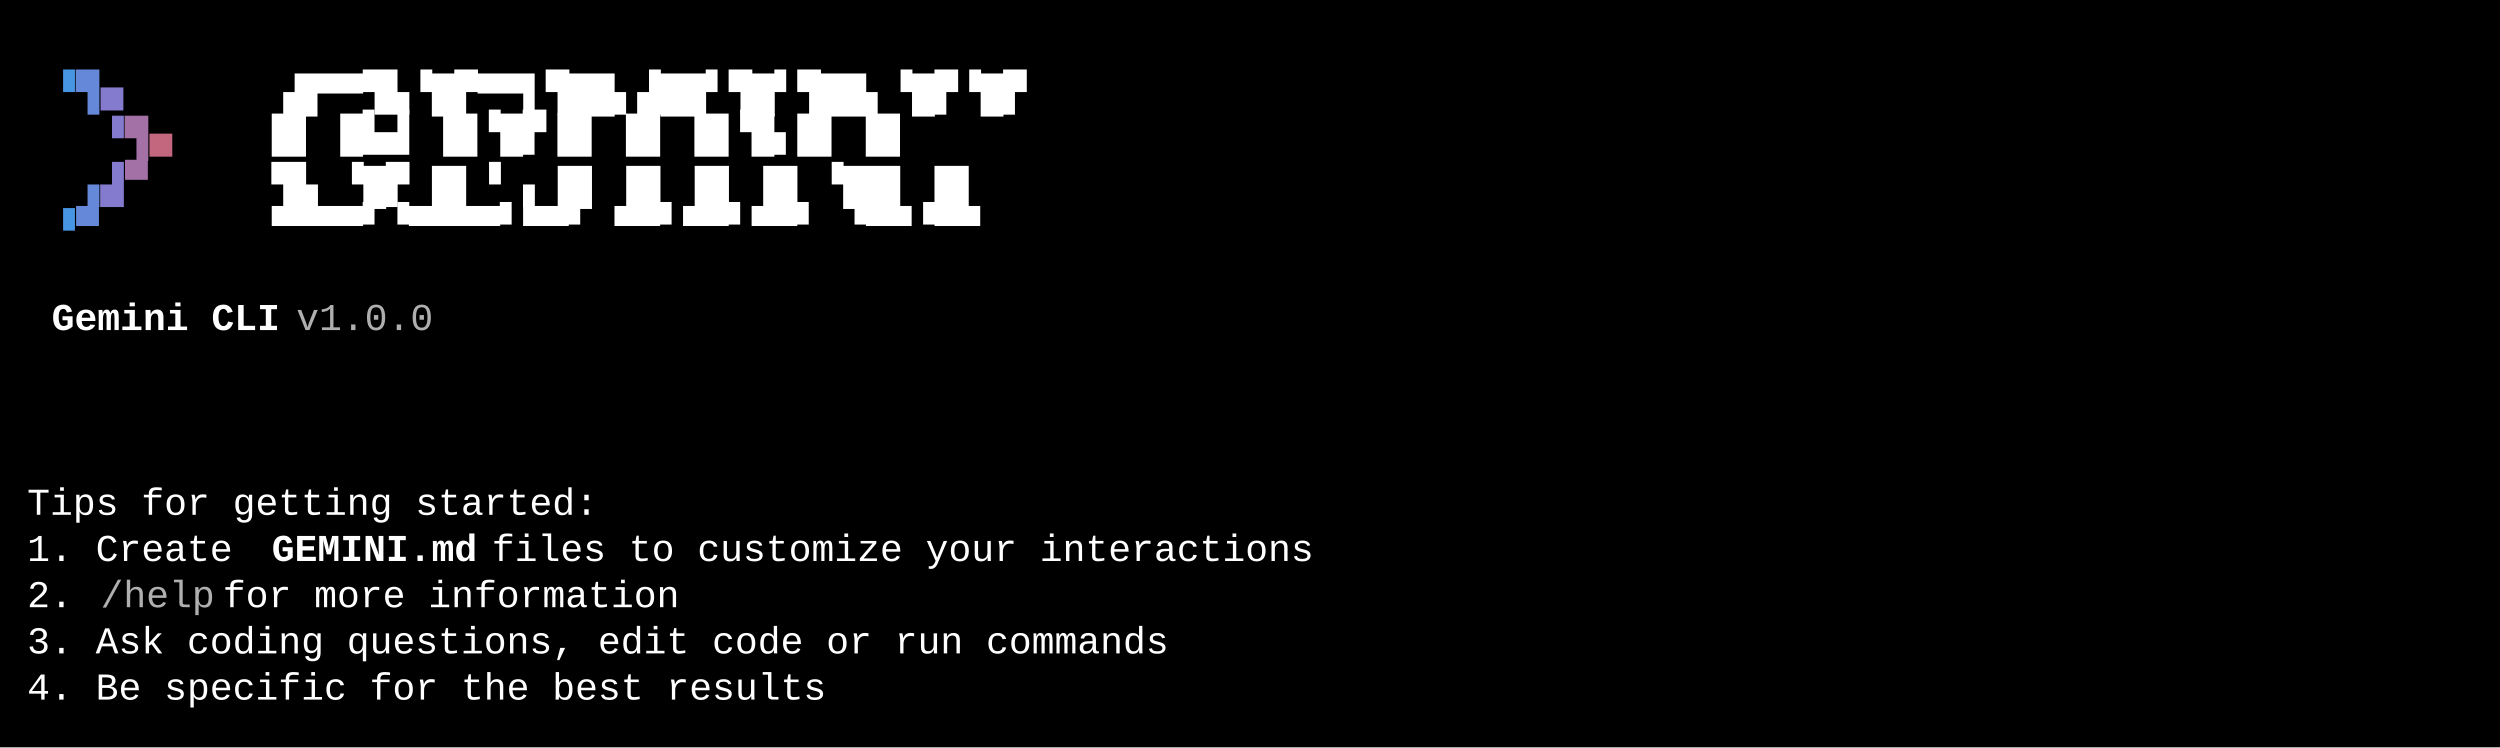
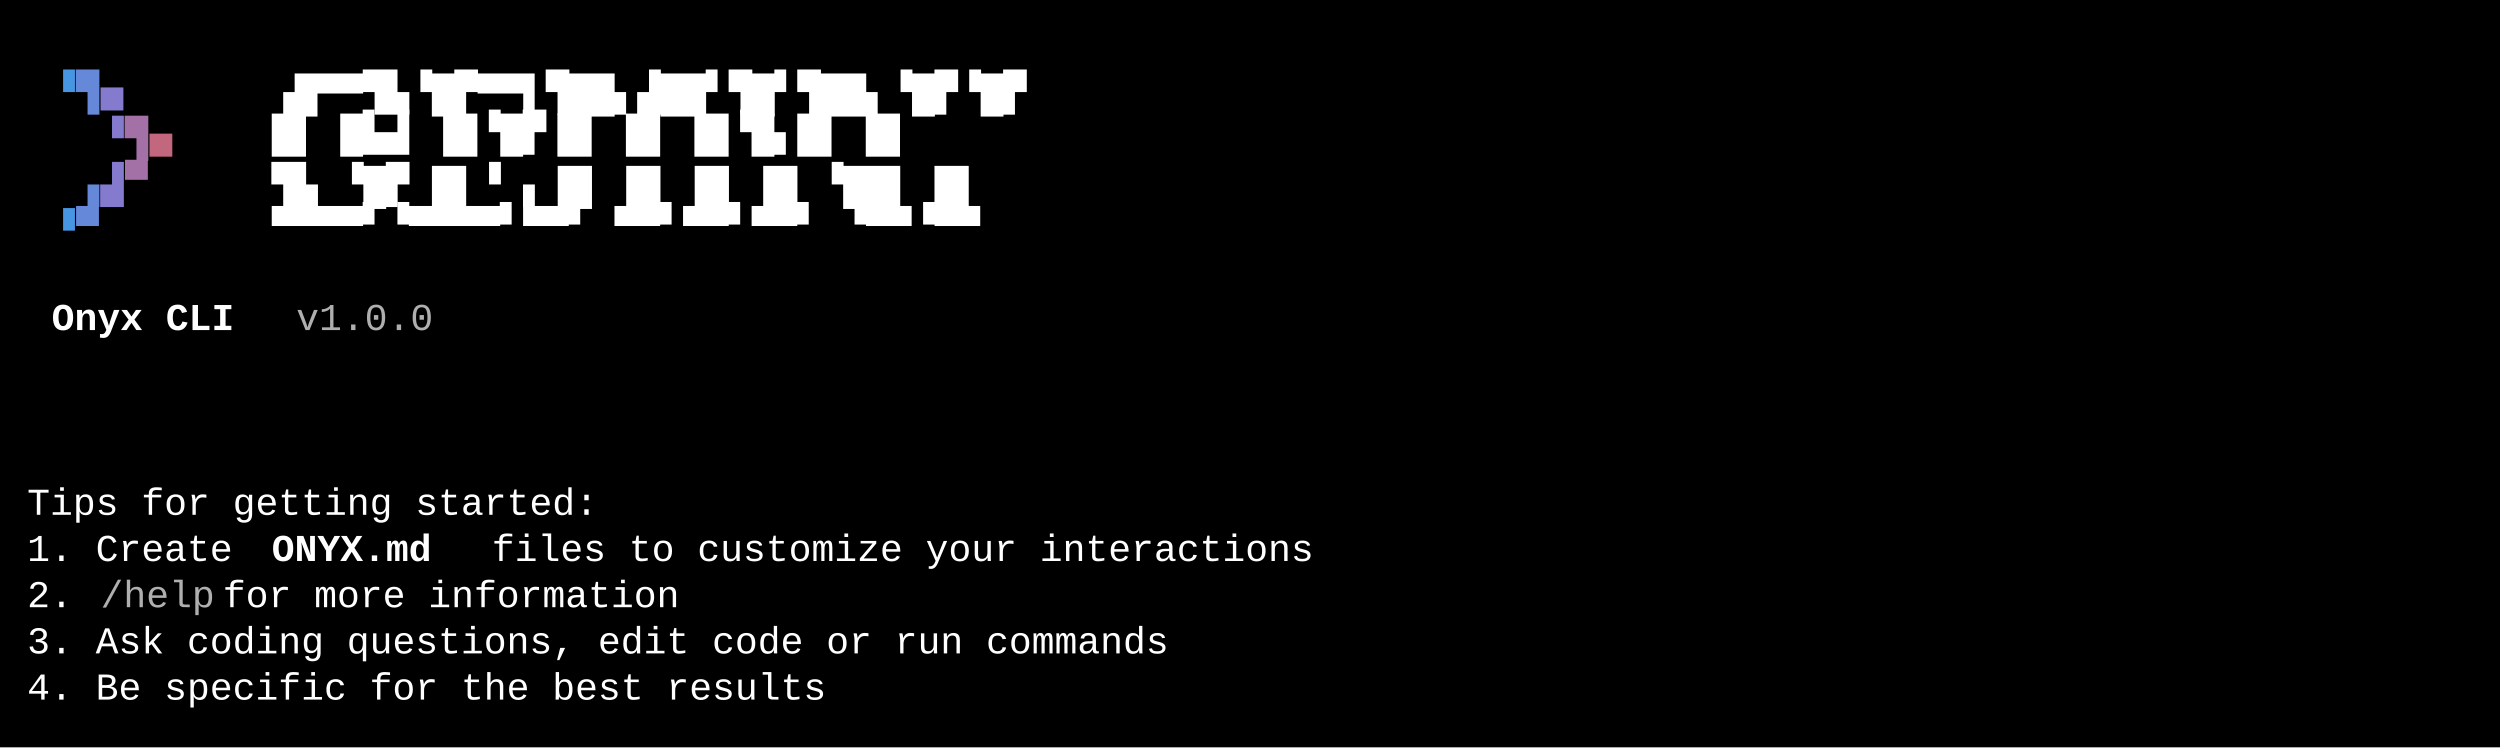
<svg xmlns="http://www.w3.org/2000/svg" width="920" height="275" viewBox="0 0 920 275">
  <style>
    text { font-family: Consolas, "Courier New", monospace; font-size: 14px; dominant-baseline: text-before-edge; white-space: pre; }
  </style>
  <rect width="920" height="275" fill="#000000" />
  <g transform="translate(10, 10)">
    <text x="9" y="19" fill="#4796e4" textLength="9" lengthAdjust="spacingAndGlyphs">▝</text>
    <text x="18" y="19" fill="#6688d9" textLength="9" lengthAdjust="spacingAndGlyphs">▜</text>
    <text x="27" y="19" fill="#847ace" textLength="9" lengthAdjust="spacingAndGlyphs">▄</text>
    <text x="90" y="19" fill="#ffffff" textLength="297" lengthAdjust="spacingAndGlyphs">▗█▀▀▜▙▝█▛▀▀▌▜██▖▟██▘▜█▘▜██▖▝█▛▝█▛</text>
    <text x="27" y="36" fill="#847ace" textLength="9" lengthAdjust="spacingAndGlyphs">▝</text>
    <text x="36" y="36" fill="#a471a7" textLength="9" lengthAdjust="spacingAndGlyphs">▜</text>
    <text x="45" y="36" fill="#c3677f" textLength="9" lengthAdjust="spacingAndGlyphs">▄</text>
    <text x="90" y="36" fill="#ffffff" textLength="297" lengthAdjust="spacingAndGlyphs">█▌     █▙▟  ▐█▝█▛▐█ ▐█ ▐█▝█▖█▌ █▌</text>
    <text x="18" y="53" fill="#6688d9" textLength="9" lengthAdjust="spacingAndGlyphs">▗</text>
    <text x="27" y="53" fill="#847ace" textLength="9" lengthAdjust="spacingAndGlyphs">▟</text>
    <text x="36" y="53" fill="#a471a7" textLength="9" lengthAdjust="spacingAndGlyphs">▀</text>
    <text x="90" y="53" fill="#ffffff" textLength="297" lengthAdjust="spacingAndGlyphs">▜▙ ▝█▛ █▌▝ ▖▐█   ▐█ ▐█ ▐█ ▝██▌ █▌</text>
    <text x="9" y="70" fill="#4796e4" textLength="9" lengthAdjust="spacingAndGlyphs">▝</text>
    <text x="18" y="70" fill="#6688d9" textLength="9" lengthAdjust="spacingAndGlyphs">▀</text>
    <text x="90" y="70" fill="#ffffff" textLength="297" lengthAdjust="spacingAndGlyphs"> ▀▀▀▀▘▝▀▀▀▀▘▀▀▘  ▀▀▘▀▀▘▀▀▘ ▝▀▀▝▀▀</text>
-     <text x="9" y="104" fill="#ffffff" textLength="90" lengthAdjust="spacingAndGlyphs" font-weight="bold">Gemini CLI</text>
+     <text x="9" y="104" fill="#ffffff" textLength="90" lengthAdjust="spacingAndGlyphs" font-weight="bold">Onyx CLI</text>
    <text x="99" y="104" fill="#afafaf" textLength="63" lengthAdjust="spacingAndGlyphs"> v1.0.0</text>
    <text x="0" y="172" fill="#ffffff" textLength="225" lengthAdjust="spacingAndGlyphs">Tips for getting started:</text>
    <text x="0" y="189" fill="#ffffff" textLength="90" lengthAdjust="spacingAndGlyphs">1. Create </text>
-     <text x="90" y="189" fill="#ffffff" textLength="81" lengthAdjust="spacingAndGlyphs" font-weight="bold">GEMINI.md</text>
+     <text x="90" y="189" fill="#ffffff" textLength="81" lengthAdjust="spacingAndGlyphs" font-weight="bold">ONYX.md</text>
    <text x="171" y="189" fill="#ffffff" textLength="333" lengthAdjust="spacingAndGlyphs"> files to customize your interactions</text>
    <text x="0" y="206" fill="#ffffff" textLength="27" lengthAdjust="spacingAndGlyphs">2. </text>
    <text x="27" y="206" fill="#afafaf" textLength="45" lengthAdjust="spacingAndGlyphs">/help</text>
    <text x="72" y="206" fill="#ffffff" textLength="189" lengthAdjust="spacingAndGlyphs"> for more information</text>
    <text x="0" y="223" fill="#ffffff" textLength="450" lengthAdjust="spacingAndGlyphs">3. Ask coding questions, edit code or run commands</text>
    <text x="0" y="240" fill="#ffffff" textLength="315" lengthAdjust="spacingAndGlyphs">4. Be specific for the best results</text>
  </g>
</svg>
